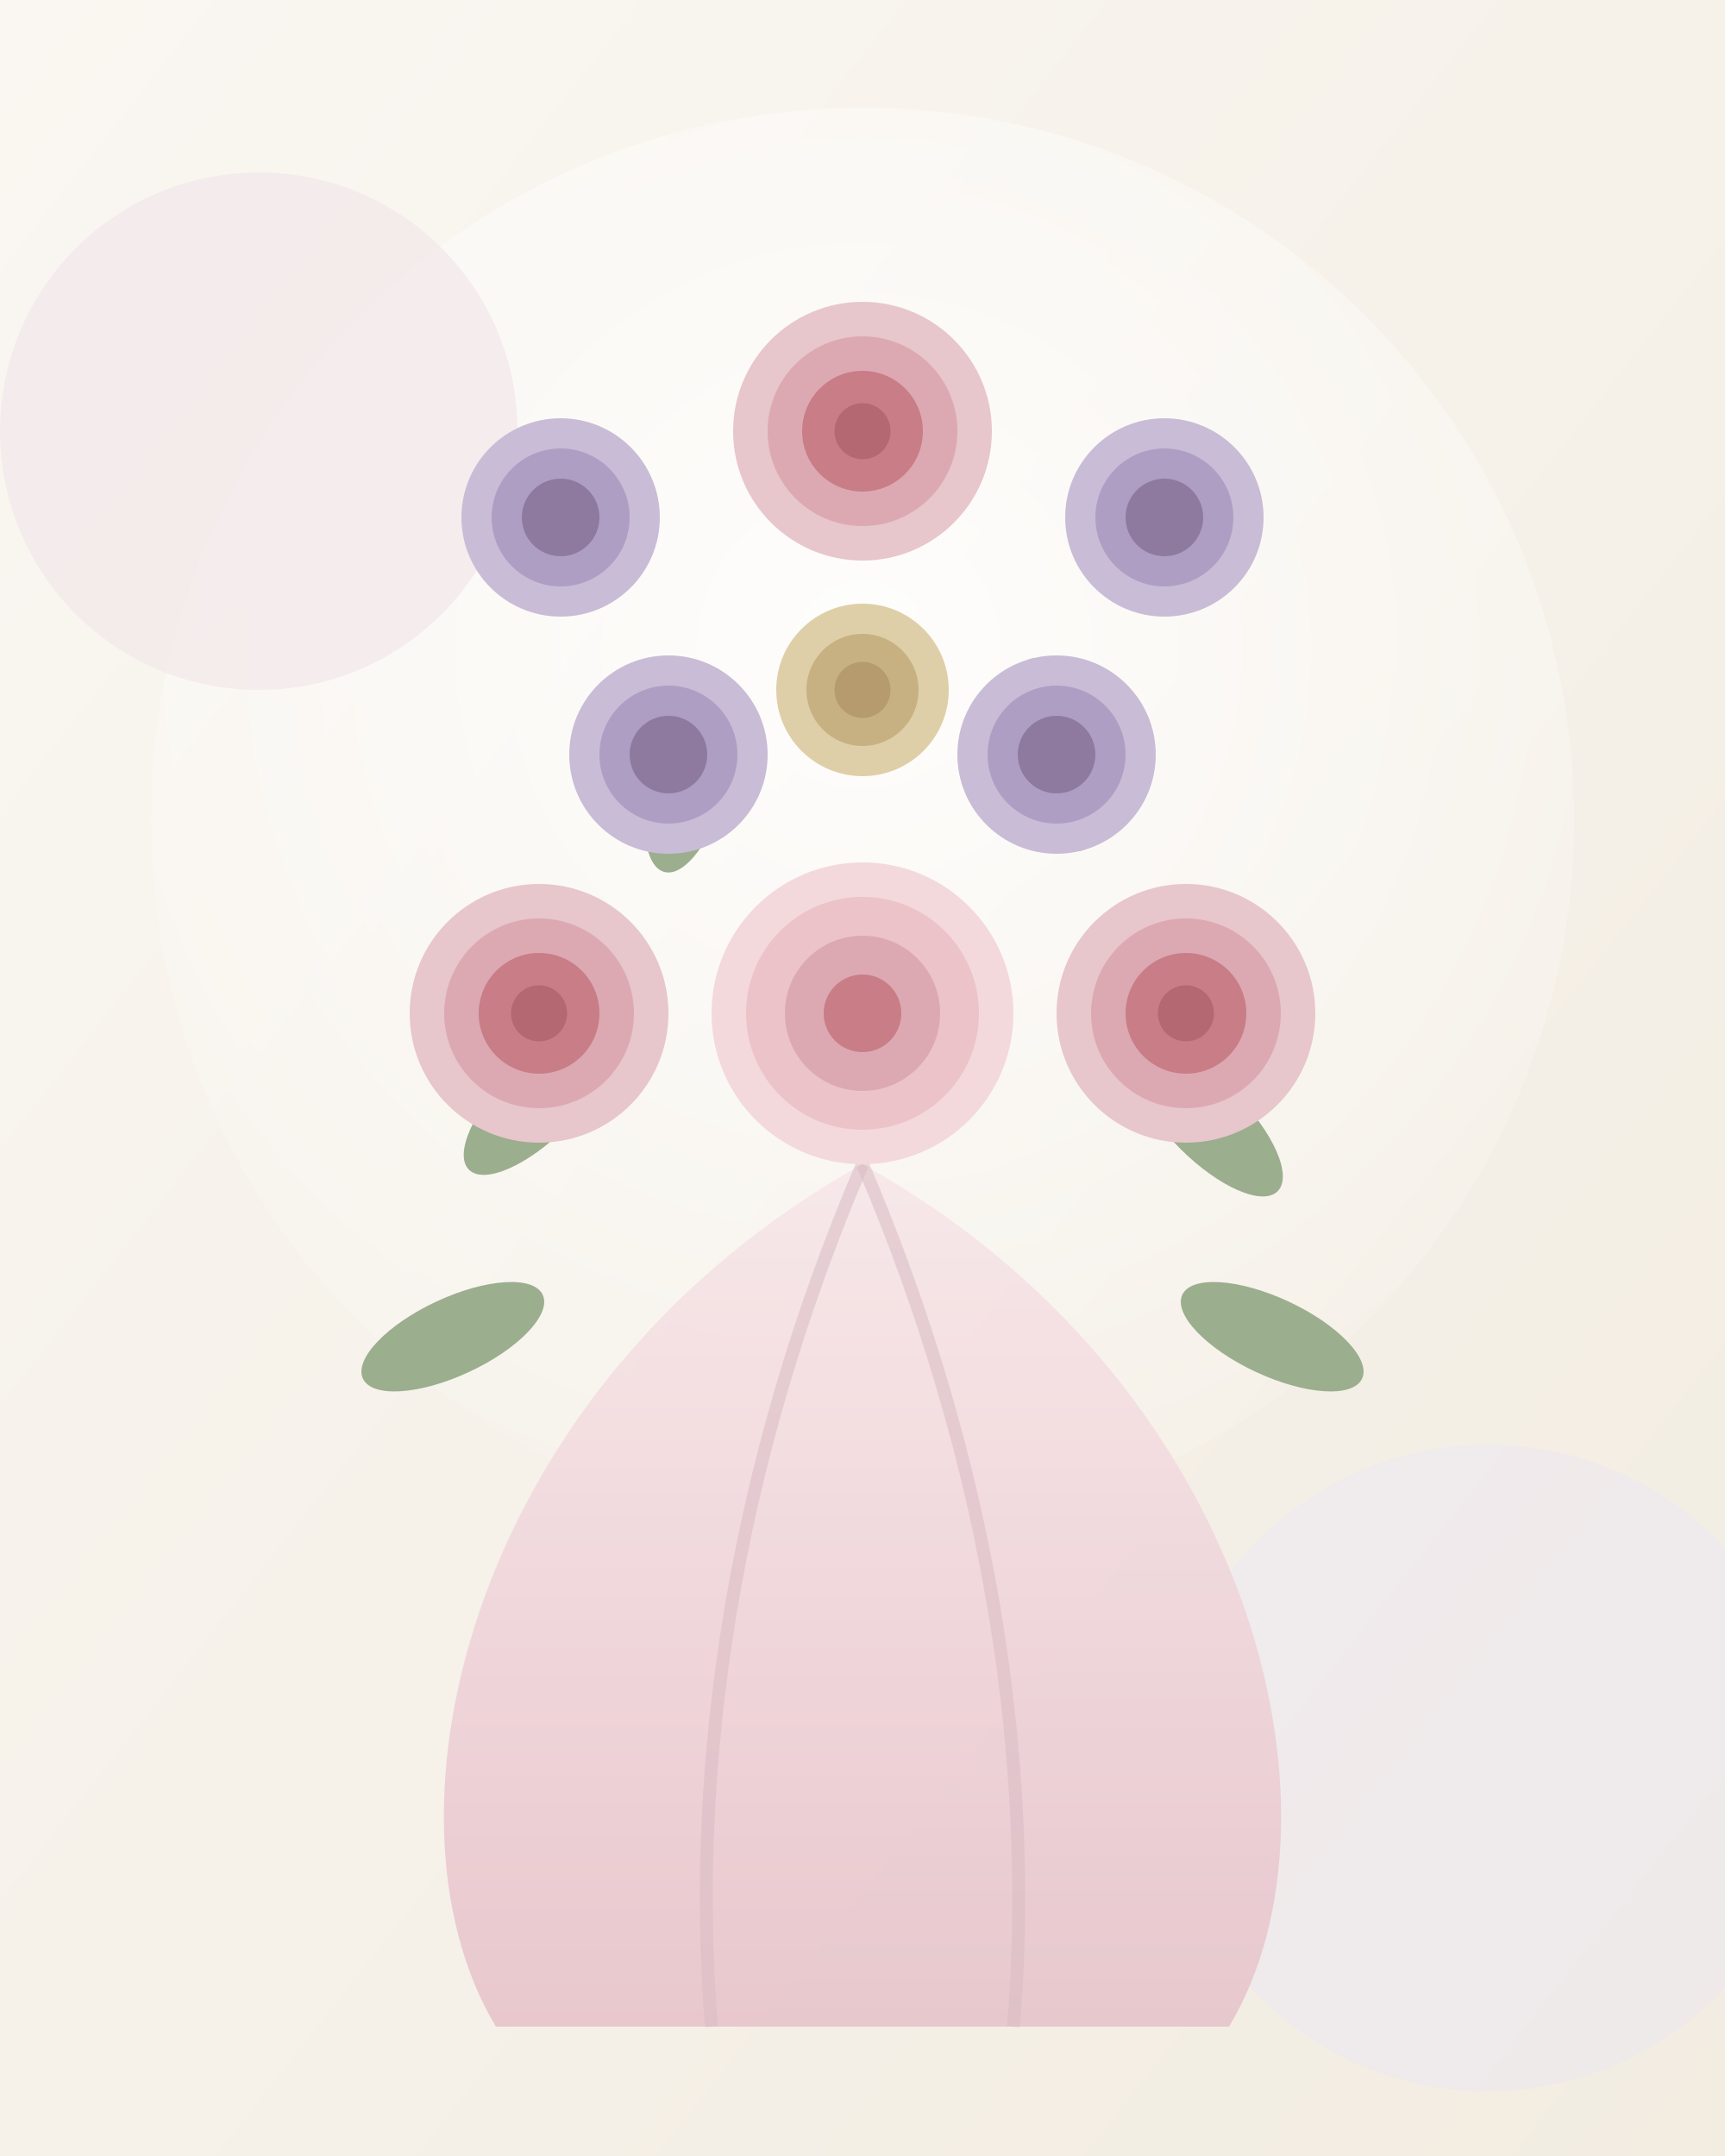
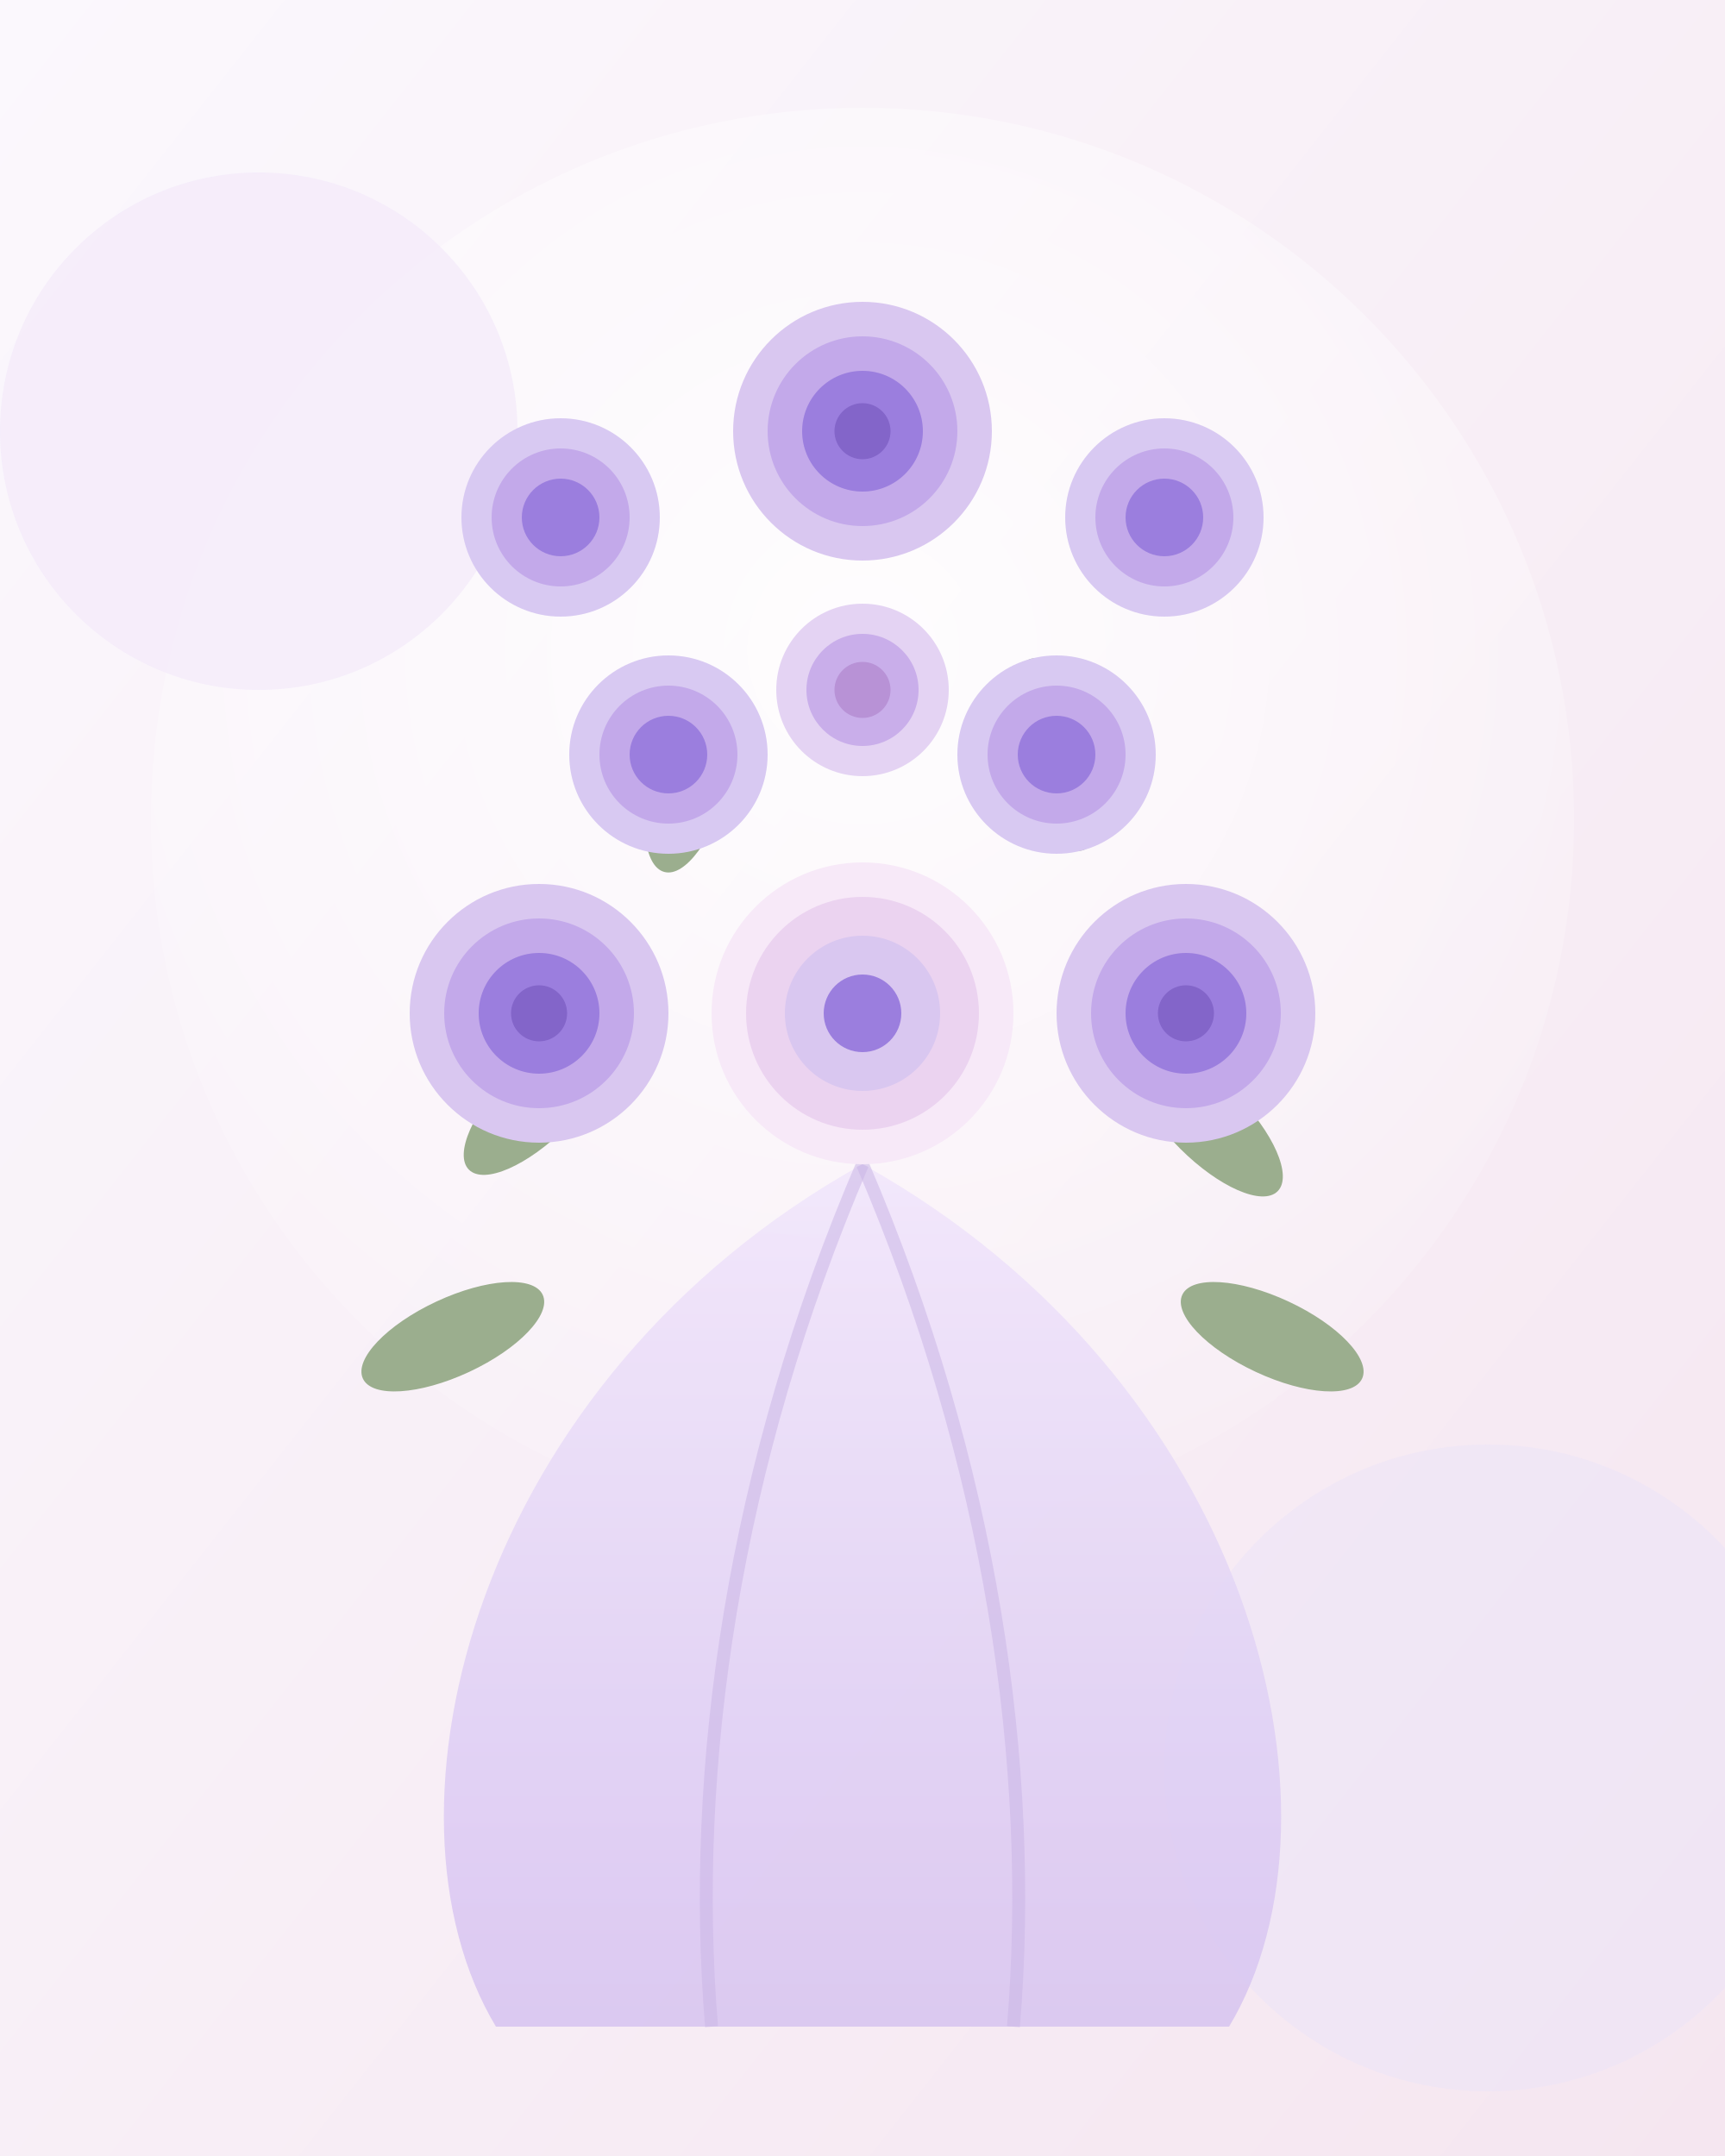
- <svg xmlns="http://www.w3.org/2000/svg" viewBox="0 0 800 1000" width="800" height="1000" role="img" aria-label="Иллюстрация букета в пастельных тонах">
+ <svg xmlns="http://www.w3.org/2000/svg" viewBox="0 0 800 1000" width="800" height="1000" role="img" aria-label="Иллюстрация букета в лавандово-пудровых тонах">
  <defs>
    <linearGradient id="cardBg" x1="0" y1="0" x2="1" y2="1">
-       <stop offset="0" stop-color="#FAF7F2" />
-       <stop offset="1" stop-color="#F2ECE1" />
+       <stop offset="0" stop-color="#FBF8FD" />
+       <stop offset="1" stop-color="#F5E6F0" />
    </linearGradient>
    <radialGradient id="cardGlow" cx="0.5" cy="0.38" r="0.7">
      <stop offset="0" stop-color="#FFFFFF" stop-opacity="0.85" />
      <stop offset="1" stop-color="#FFFFFF" stop-opacity="0" />
    </radialGradient>
    <linearGradient id="cardWrap" x1="0" y1="0" x2="0" y2="1">
-       <stop offset="0" stop-color="#F7E7E9" />
-       <stop offset="1" stop-color="#E7C6CC" />
+       <stop offset="0" stop-color="#F1E7FB" />
+       <stop offset="1" stop-color="#D9C7F0" />
    </linearGradient>
    <g id="bRose">
-       <circle r="60" fill="#E7C6CC" />
-       <circle r="44" fill="#DCA9B2" />
-       <circle r="28" fill="#C87D87" />
-       <circle r="13" fill="#B36872" />
+       <circle r="60" fill="#D9C7F0" />
+       <circle r="44" fill="#C3A9EA" />
+       <circle r="28" fill="#9B7EDE" />
+       <circle r="13" fill="#8365C9" />
    </g>
    <g id="bLilac">
-       <circle r="46" fill="#C9BCD6" />
-       <circle r="32" fill="#AF9EC3" />
-       <circle r="18" fill="#8E7A9E" />
+       <circle r="46" fill="#D8C9F2" />
+       <circle r="32" fill="#C3A9EA" />
+       <circle r="18" fill="#9B7EDE" />
    </g>
    <g id="bPeony">
-       <circle r="70" fill="#F3D9DC" />
-       <circle r="54" fill="#EBC3C8" />
-       <circle r="36" fill="#DCA9B2" />
-       <circle r="18" fill="#C87D87" />
+       <circle r="70" fill="#F7E9F8" />
+       <circle r="54" fill="#EBD3F0" />
+       <circle r="36" fill="#D9C7F0" />
+       <circle r="18" fill="#9B7EDE" />
    </g>
    <g id="bGold">
-       <circle r="40" fill="#DFCFA8" />
-       <circle r="26" fill="#C7B182" />
-       <circle r="13" fill="#B59B6D" />
+       <circle r="40" fill="#E4D3F3" />
+       <circle r="26" fill="#C9AEEA" />
+       <circle r="13" fill="#B892D6" />
    </g>
    <g id="bLeaf">
      <ellipse rx="46" ry="18" fill="#9BAE8E" />
    </g>
  </defs>
  <rect width="800" height="1000" fill="url(#cardBg)" />
  <circle cx="400" cy="380" r="330" fill="url(#cardGlow)" />
-   <circle cx="120" cy="200" r="120" fill="#F2E7E9" opacity="0.7" />
-   <circle cx="690" cy="820" r="150" fill="#EDE7F0" opacity="0.6" />
+   <circle cx="120" cy="200" r="120" fill="#F3E9FA" opacity="0.7" />
+   <circle cx="690" cy="820" r="150" fill="#EDE4F7" opacity="0.6" />
  <g transform="translate(400 540)">
    <use href="#bLeaf" transform="translate(-150 -30) rotate(-45)" />
    <use href="#bLeaf" transform="translate(160 -20) rotate(45)" />
    <use href="#bLeaf" transform="translate(-190 80) rotate(-25)" />
    <use href="#bLeaf" transform="translate(190 80) rotate(25)" />
    <use href="#bLeaf" transform="translate(-80 -180) rotate(-75)" />
    <use href="#bLeaf" transform="translate(90 -190) rotate(75)" />
  </g>
  <path d="M400 540 C 220 640 170 840 230 940 L 570 940 C 630 840 580 640 400 540 Z" fill="url(#cardWrap)" opacity="0.95" />
-   <path d="M400 540 C 340 680 320 820 330 940" stroke="#D9BCC2" stroke-width="6" fill="none" opacity="0.55" />
-   <path d="M400 540 C 460 680 480 820 470 940" stroke="#D9BCC2" stroke-width="6" fill="none" opacity="0.55" />
+   <path d="M400 540 C 340 680 320 820 330 940" stroke="#CBB6E6" stroke-width="6" fill="none" opacity="0.55" />
+   <path d="M400 540 C 460 680 480 820 470 940" stroke="#CBB6E6" stroke-width="6" fill="none" opacity="0.55" />
  <use href="#bPeony" transform="translate(400 470)" />
  <use href="#bRose" transform="translate(250 470)" />
  <use href="#bRose" transform="translate(550 470)" />
  <use href="#bLilac" transform="translate(310 350)" />
  <use href="#bLilac" transform="translate(490 350)" />
  <use href="#bGold" transform="translate(400 320)" />
  <use href="#bRose" transform="translate(400 200)" />
  <use href="#bLilac" transform="translate(260 240)" />
  <use href="#bLilac" transform="translate(540 240)" />
</svg>
